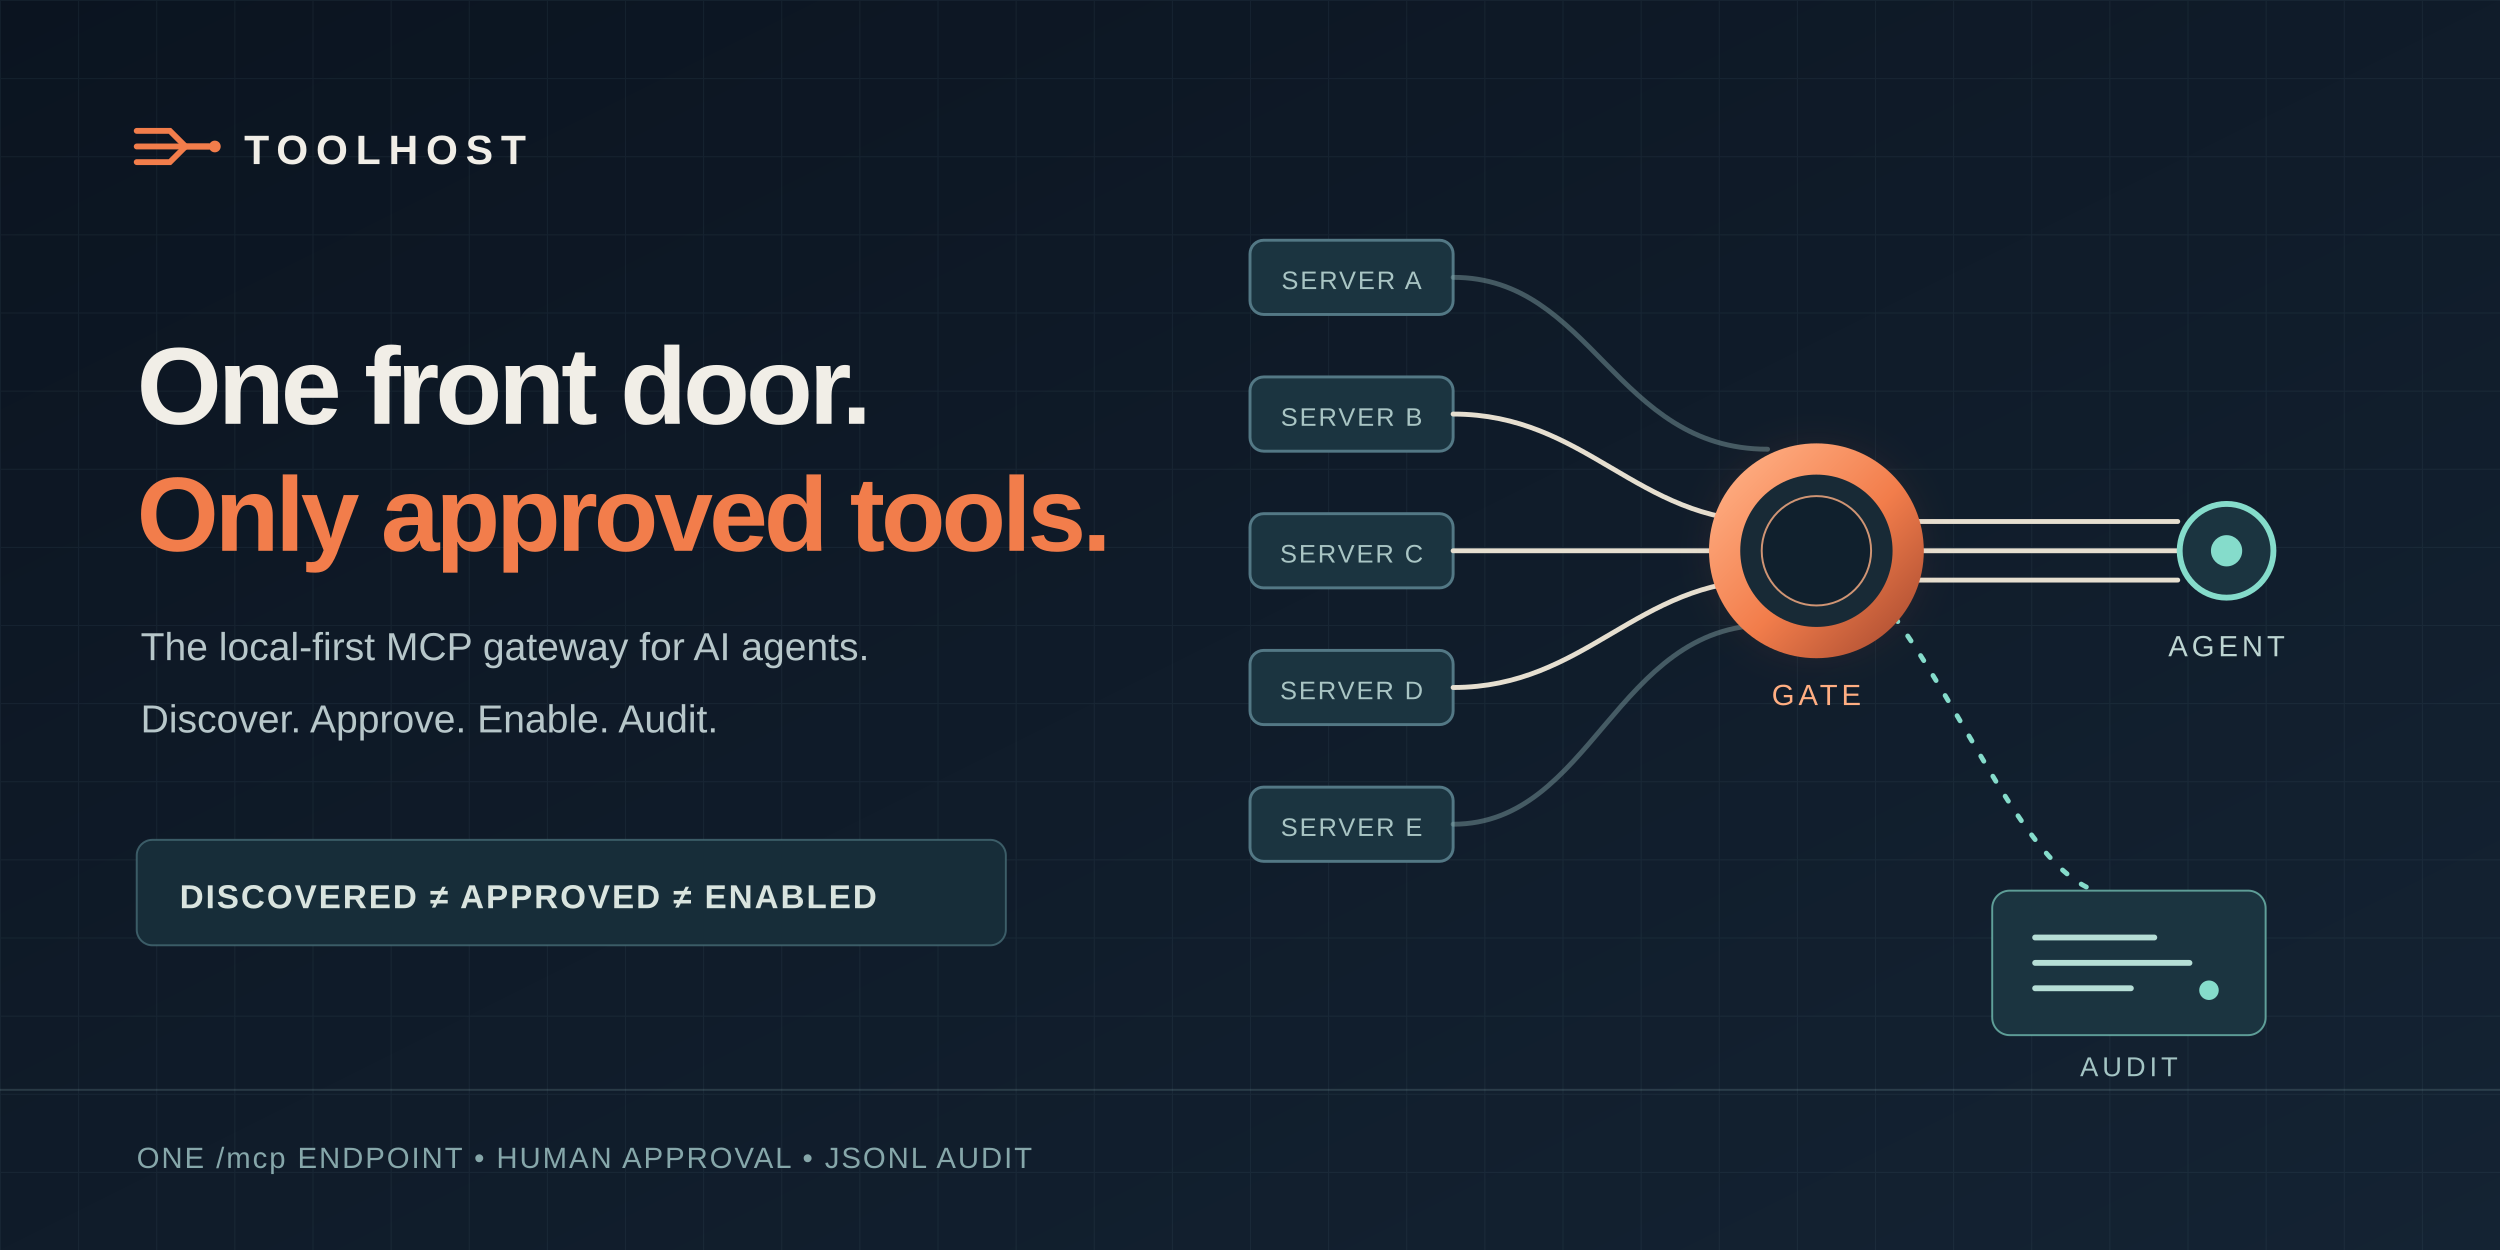
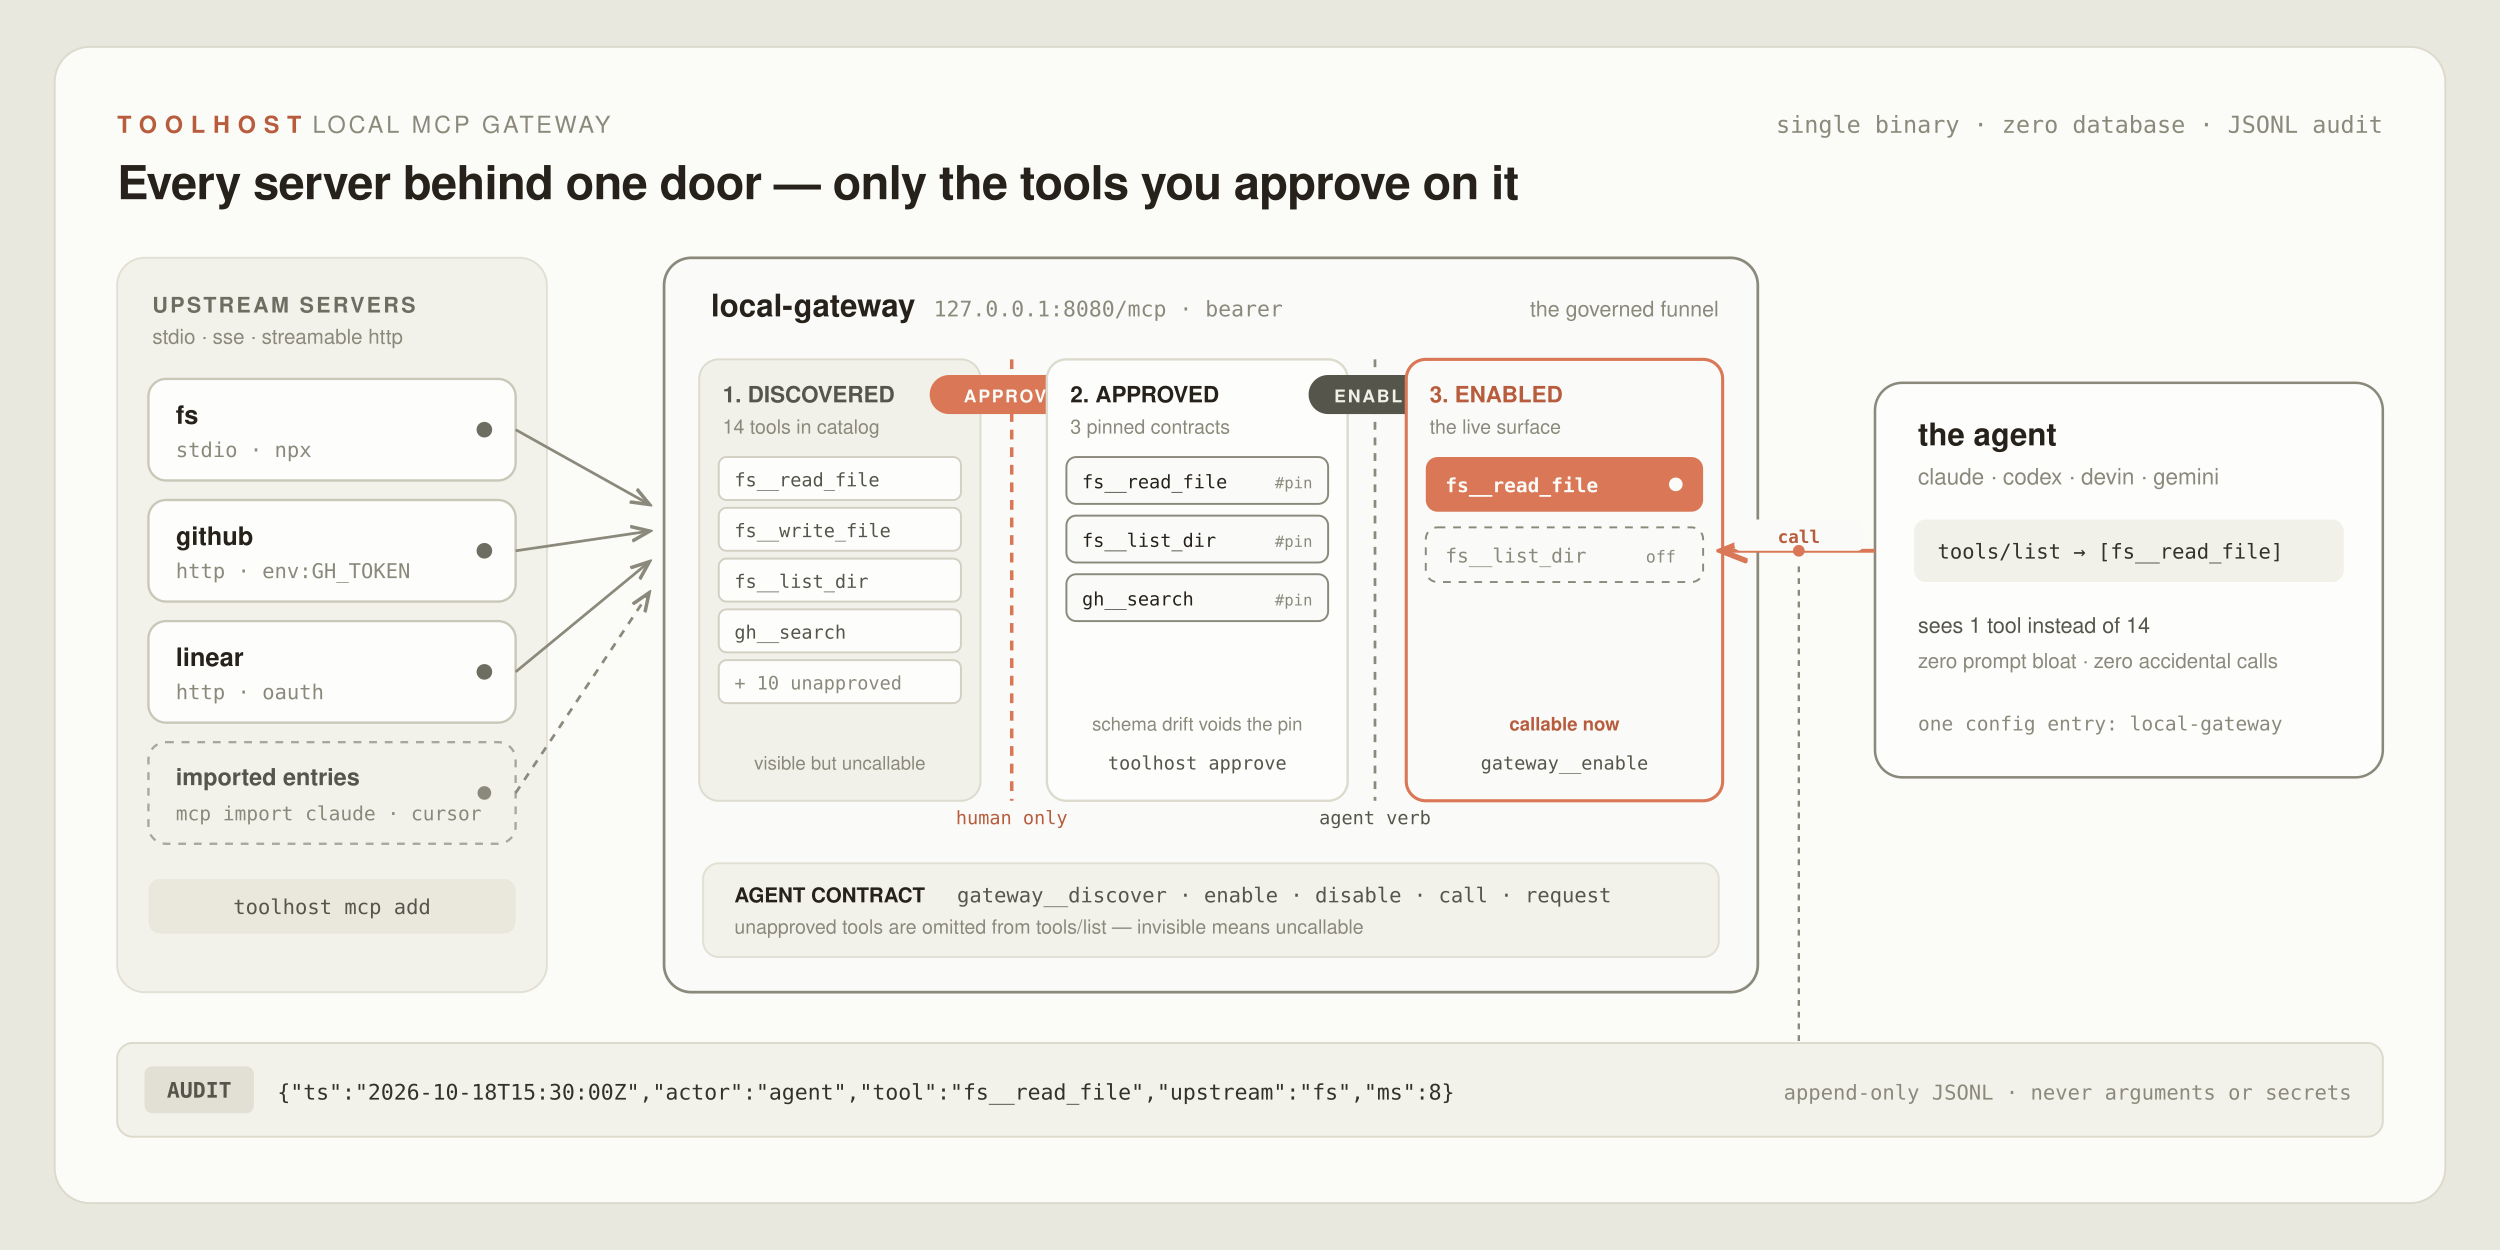
<svg xmlns="http://www.w3.org/2000/svg" width="1280" height="640" viewBox="0 0 1280 640" role="img" aria-labelledby="title desc">
  <defs>
-     <linearGradient id="background" x1="0" y1="0" x2="1" y2="1">
-       <stop offset="0" stop-color="#0b1420" />
-       <stop offset="1" stop-color="#142333" />
-     </linearGradient>
-     <linearGradient id="gate" x1="0" y1="0" x2="1" y2="1">
-       <stop offset="0" stop-color="#ffb085" />
-       <stop offset=".55" stop-color="#f27d4b" />
-       <stop offset="1" stop-color="#ad4e32" />
-     </linearGradient>
-     <pattern id="grid" width="40" height="40" patternUnits="userSpaceOnUse">
-       <path d="M40 0H0V40" fill="none" stroke="#8db1bb" stroke-opacity=".07" />
-     </pattern>
-     <filter id="glow" x="-50%" y="-50%" width="200%" height="200%">
-       <feGaussianBlur stdDeviation="12" />
-     </filter>
+     <marker id="ah-neutral" viewBox="0 0 10 8" refX="8" refY="4" markerWidth="8" markerHeight="8" orient="auto">
+       <path d="M0 .6 L8.6 4 L0 7.4" fill="none" stroke="#8A897B" stroke-width="1.6" />
+     </marker>
+     <marker id="ah-clay" viewBox="0 0 10 8" refX="8" refY="4" markerWidth="8" markerHeight="8" orient="auto">
+       <path d="M0 .6 L8.6 4 L0 7.4" fill="none" stroke="#D97757" stroke-width="1.8" />
+     </marker>
  </defs>
-   <rect width="1280" height="640" fill="url(#background)" />
-   <rect width="1280" height="640" fill="url(#grid)" />
-   <path d="M0 558H1280" stroke="#9dc5c2" stroke-opacity=".18" />
-   <g font-family="Arial, Helvetica, sans-serif">
-     <g transform="translate(70 62)" fill="none" stroke="#f27d4b" stroke-width="3" stroke-linecap="round">
-       <path d="M0 5H17L25 13H37" />
-       <path d="M0 13H37" />
-       <path d="M0 21H17L25 13" />
-       <circle cx="40" cy="13" r="3" fill="#f27d4b" stroke="none" />
+   <rect width="1280" height="640" fill="#E9E8DE" />
+   <rect x="28" y="24" width="1224" height="592" rx="18" fill="#FBFBF7" stroke="#DCDACC" stroke-width="1" />
+   <g font-family="ui-sans-serif,-apple-system,'Segoe UI',Helvetica,Arial,sans-serif">
+     <text x="60" y="68" fill="#B85C3E" font-size="12" letter-spacing="4" font-weight="700">TOOLHOST</text>
+     <text x="160" y="68" fill="#8A897B" font-size="12" letter-spacing="1.5">LOCAL MCP GATEWAY</text>
+     <text x="60" y="102" fill="#26221B" font-size="24" font-weight="700" letter-spacing="-.3">Every server behind one door — only the tools you approve on it</text>
+     <text x="1220" y="68" fill="#8A897B" font-size="12" text-anchor="end" font-family="ui-monospace,SFMono-Regular,Menlo,monospace">single binary · zero database · JSONL audit</text>
+     <rect x="60" y="132" width="220" height="376" rx="14" fill="#F3F2EA" stroke="#E2E0D4" stroke-width="1" />
+     <text x="78" y="160" fill="#6E6D62" font-size="11" font-weight="700" letter-spacing="1.2">UPSTREAM SERVERS</text>
+     <text x="78" y="176" fill="#8A897B" font-size="10.5">stdio · sse · streamable http</text>
+     <g>
+       <rect x="76" y="194" width="188" height="52" rx="9" fill="#FDFDFB" stroke="#C9C7B8" stroke-width="1.2" />
+       <text x="90" y="217" fill="#26221B" font-weight="600" font-size="13">fs</text>
+       <text x="90" y="234" fill="#8A897B" font-size="10.5" font-family="ui-monospace,SFMono-Regular,Menlo,monospace">stdio · npx</text>
+       <circle cx="248" cy="220" r="4" fill="#6E6D62" />
    </g>
-     <text x="125" y="84" fill="#f1eee7" font-size="21" font-weight="700" letter-spacing="4">TOOLHOST</text>
-     <text x="70" y="217" fill="#f1eee7" font-size="56" font-weight="700" letter-spacing="-2">One front door.</text>
-     <text x="70" y="282" fill="#f27d4b" font-size="54" font-weight="700" letter-spacing="-2">Only approved tools.</text>
-     <text x="72" y="338" fill="#b7c7ca" font-size="20">The local-first MCP gateway for AI agents.</text>
-     <text x="72" y="375" fill="#b7c7ca" font-size="20">Discover. Approve. Enable. Audit.</text>
-     <rect x="70" y="430" width="445" height="54" rx="8" fill="#172d39" stroke="#4e7580" stroke-opacity=".7" />
-     <text x="92" y="465" fill="#d9e4df" font-size="17" font-weight="700" letter-spacing="1">DISCOVERED  ≠  APPROVED  ≠  ENABLED</text>
-     <text x="70" y="598" fill="#86a7aa" font-size="15" letter-spacing="1">ONE /mcp ENDPOINT  •  HUMAN APPROVAL  •  JSONL AUDIT</text>
-   </g>
-   <g fill="#1b3440" stroke="#537885" stroke-width="1.5">
-     <rect x="640" y="123" width="104" height="38" rx="7" />
-     <rect x="640" y="193" width="104" height="38" rx="7" />
-     <rect x="640" y="263" width="104" height="38" rx="7" />
-     <rect x="640" y="333" width="104" height="38" rx="7" />
-     <rect x="640" y="403" width="104" height="38" rx="7" />
-   </g>
-   <g fill="#a9c5c4" font-family="Arial, Helvetica, sans-serif" font-size="13" text-anchor="middle" letter-spacing="1">
-     <text x="692" y="148">SERVER A</text>
-     <text x="692" y="218">SERVER B</text>
-     <text x="692" y="288">SERVER C</text>
-     <text x="692" y="358">SERVER D</text>
-     <text x="692" y="428">SERVER E</text>
-   </g>
-   <g fill="none" stroke-width="2.5" stroke-linecap="round">
-     <path d="M744 142C815 142 827 230 905 230" stroke="#86a7aa" stroke-opacity=".45" />
-     <path d="M744 212C812 212 838 267 905 267" stroke="#e6dfd0" />
-     <path d="M744 282H905" stroke="#e6dfd0" />
-     <path d="M744 352C812 352 838 297 905 297" stroke="#e6dfd0" />
-     <path d="M744 422C815 422 827 320 905 320" stroke="#86a7aa" stroke-opacity=".45" />
-     <path d="M955 267H1115" stroke="#e6dfd0" />
-     <path d="M955 282H1115" stroke="#e6dfd0" />
-     <path d="M955 297H1115" stroke="#e6dfd0" />
-     <path d="M955 297C1000 348 1032 438 1070 455" stroke="#85dccb" stroke-dasharray="3 9" />
-   </g>
-   <circle cx="930" cy="282" r="45" fill="#f27d4b" opacity=".25" filter="url(#glow)" />
-   <circle cx="930" cy="282" r="47" fill="#182a36" stroke="url(#gate)" stroke-width="16" />
-   <circle cx="930" cy="282" r="28" fill="#10202d" stroke="#ffb085" stroke-opacity=".8" />
-   <circle cx="1140" cy="282" r="24" fill="#1b3440" stroke="#85dccb" stroke-width="3" />
-   <circle cx="1140" cy="282" r="8" fill="#85dccb" />
-   <g font-family="Arial, Helvetica, sans-serif" text-anchor="middle">
-     <text x="1140" y="336" fill="#bdd5d2" font-size="15" letter-spacing="2">AGENT</text>
-     <text x="930" y="361" fill="#ffae82" font-size="15" letter-spacing="2">GATE</text>
-   </g>
-   <g transform="translate(1020 456)">
-     <rect width="140" height="74" rx="9" fill="#1b3440" stroke="#85dccb" stroke-opacity=".65" />
-     <path d="M22 24H83M22 37H101M22 50H71" stroke="#b6ded6" stroke-width="3" stroke-linecap="round" />
-     <circle cx="111" cy="51" r="5" fill="#85dccb" />
-     <text x="70" y="95" fill="#a4c5c4" font-family="Arial, Helvetica, sans-serif" font-size="14" text-anchor="middle" letter-spacing="2">AUDIT</text>
+     <g>
+       <rect x="76" y="256" width="188" height="52" rx="9" fill="#FDFDFB" stroke="#C9C7B8" stroke-width="1.2" />
+       <text x="90" y="279" fill="#26221B" font-weight="600" font-size="13">github</text>
+       <text x="90" y="296" fill="#8A897B" font-size="10.5" font-family="ui-monospace,SFMono-Regular,Menlo,monospace">http · env:GH_TOKEN</text>
+       <circle cx="248" cy="282" r="4" fill="#6E6D62" />
+     </g>
+     <g>
+       <rect x="76" y="318" width="188" height="52" rx="9" fill="#FDFDFB" stroke="#C9C7B8" stroke-width="1.2" />
+       <text x="90" y="341" fill="#26221B" font-weight="600" font-size="13">linear</text>
+       <text x="90" y="358" fill="#8A897B" font-size="10.5" font-family="ui-monospace,SFMono-Regular,Menlo,monospace">http · oauth</text>
+       <circle cx="248" cy="344" r="4" fill="#6E6D62" />
+     </g>
+     <g>
+       <rect x="76" y="380" width="188" height="52" rx="9" fill="none" stroke="#A8A79B" stroke-width="1.2" stroke-dasharray="4 4" />
+       <text x="90" y="402" fill="#55554B" font-weight="600" font-size="12">imported entries</text>
+       <text x="90" y="420" fill="#8A897B" font-size="10" font-family="ui-monospace,SFMono-Regular,Menlo,monospace">mcp import claude · cursor</text>
+       <circle cx="248" cy="406" r="3.5" fill="#8A897B" />
+     </g>
+     <g font-family="ui-monospace,SFMono-Regular,Menlo,monospace" font-size="10.5">
+       <rect x="76" y="450" width="188" height="28" rx="6" fill="#EAE8DD" />
+       <text x="170" y="468" fill="#55554B" text-anchor="middle">toolhost mcp add</text>
+     </g>
+     <g fill="none" stroke="#8A897B" stroke-width="1.4">
+       <path d="M264 220 L 332 258" marker-end="url(#ah-neutral)" />
+       <path d="M264 282 L 332 272" marker-end="url(#ah-neutral)" />
+       <path d="M264 344 L 332 288" marker-end="url(#ah-neutral)" />
+       <path d="M264 406 L 332 304" stroke-dasharray="4 4" marker-end="url(#ah-neutral)" />
+     </g>
+     <rect x="340" y="132" width="560" height="376" rx="14" fill="#FAFBF8" stroke="#8A897B" stroke-width="1.4" />
+     <text x="364" y="162" fill="#26221B" font-size="16" font-weight="700">local-gateway</text>
+     <text x="478" y="162" fill="#8A897B" font-size="11" font-family="ui-monospace,SFMono-Regular,Menlo,monospace">127.0.0.1:8080/mcp · bearer</text>
+     <text x="880" y="162" fill="#8A897B" font-size="11" text-anchor="end">the governed funnel</text>
+     <rect x="358" y="184" width="144" height="226" rx="10" fill="#F1F1E9" stroke="#DDDBCF" stroke-width="1" />
+     <text x="370" y="206" fill="#55554B" font-size="11.5" font-weight="700">1. DISCOVERED</text>
+     <text x="370" y="222" fill="#8A897B" font-size="10">14 tools in catalog</text>
+     <g font-family="ui-monospace,SFMono-Regular,Menlo,monospace" font-size="9.5">
+       <rect x="368" y="234" width="124" height="22" rx="4" fill="#FDFDFB" stroke="#D2D0C2" />
+       <text x="376" y="249" fill="#55554B">fs__read_file</text>
+       <rect x="368" y="260" width="124" height="22" rx="4" fill="#FDFDFB" stroke="#D2D0C2" />
+       <text x="376" y="275" fill="#55554B">fs__write_file</text>
+       <rect x="368" y="286" width="124" height="22" rx="4" fill="#FDFDFB" stroke="#D2D0C2" />
+       <text x="376" y="301" fill="#55554B">fs__list_dir</text>
+       <rect x="368" y="312" width="124" height="22" rx="4" fill="#FDFDFB" stroke="#D2D0C2" />
+       <text x="376" y="327" fill="#55554B">gh__search</text>
+       <rect x="368" y="338" width="124" height="22" rx="4" fill="#FDFDFB" stroke="#D2D0C2" />
+       <text x="376" y="353" fill="#8A897B">+ 10 unapproved</text>
+     </g>
+     <text x="430" y="394" fill="#8A897B" font-size="9.5" text-anchor="middle">visible but uncallable</text>
+     <path d="M518 184 V 410" stroke="#D97757" stroke-width="1.8" stroke-dasharray="5 4" />
+     <g transform="translate(518, 204)">
+       <rect x="-42" y="-12" width="84" height="20" rx="10" fill="#D97757" />
+       <text x="0" y="2" fill="#FBFBF7" font-size="9" font-weight="700" text-anchor="middle" letter-spacing="1">APPROVE</text>
+     </g>
+     <text x="518" y="422" fill="#B85C3E" font-size="9.5" text-anchor="middle" font-family="ui-monospace,SFMono-Regular,Menlo,monospace">human only</text>
+     <rect x="536" y="184" width="154" height="226" rx="10" fill="#FDFDFB" stroke="#DCDACC" stroke-width="1.2" />
+     <text x="548" y="206" fill="#26221B" font-size="11.5" font-weight="700">2. APPROVED</text>
+     <text x="548" y="222" fill="#8A897B" font-size="10">3 pinned contracts</text>
+     <g font-family="ui-monospace,SFMono-Regular,Menlo,monospace" font-size="9.5">
+       <rect x="546" y="234" width="134" height="24" rx="5" fill="#FAFBF8" stroke="#8A897B" stroke-width="1" />
+       <text x="554" y="250" fill="#26221B">fs__read_file</text>
+       <text x="672" y="250" fill="#8A897B" font-size="8" text-anchor="end">#pin</text>
+       <rect x="546" y="264" width="134" height="24" rx="5" fill="#FAFBF8" stroke="#8A897B" stroke-width="1" />
+       <text x="554" y="280" fill="#26221B">fs__list_dir</text>
+       <text x="672" y="280" fill="#8A897B" font-size="8" text-anchor="end">#pin</text>
+       <rect x="546" y="294" width="134" height="24" rx="5" fill="#FAFBF8" stroke="#8A897B" stroke-width="1" />
+       <text x="554" y="310" fill="#26221B">gh__search</text>
+       <text x="672" y="310" fill="#8A897B" font-size="8" text-anchor="end">#pin</text>
+     </g>
+     <text x="613" y="374" fill="#8A897B" font-size="9.5" text-anchor="middle">schema drift voids the pin</text>
+     <text x="613" y="394" fill="#55554B" font-size="9.5" font-family="ui-monospace,SFMono-Regular,Menlo,monospace" text-anchor="middle">toolhost approve</text>
+     <path d="M704 184 V 410" stroke="#8A897B" stroke-width="1.4" stroke-dasharray="4 4" />
+     <g transform="translate(704, 204)">
+       <rect x="-34" y="-12" width="68" height="20" rx="10" fill="#55554B" />
+       <text x="0" y="2" fill="#F1F1E9" font-size="9" font-weight="700" text-anchor="middle" letter-spacing="1">ENABLE</text>
+     </g>
+     <text x="704" y="422" fill="#55554B" font-size="9.5" text-anchor="middle" font-family="ui-monospace,SFMono-Regular,Menlo,monospace">agent verb</text>
+     <rect x="720" y="184" width="162" height="226" rx="10" fill="#FAFBF8" stroke="#D97757" stroke-width="1.6" />
+     <text x="732" y="206" fill="#B85C3E" font-size="11.5" font-weight="700">3. ENABLED</text>
+     <text x="732" y="222" fill="#8A897B" font-size="10">the live surface</text>
+     <g font-family="ui-monospace,SFMono-Regular,Menlo,monospace" font-size="10">
+       <rect x="730" y="234" width="142" height="28" rx="6" fill="#D97757" />
+       <text x="740" y="252" fill="#FBFBF7" font-weight="700">fs__read_file</text>
+       <circle cx="858" cy="248" r="3.5" fill="#FBFBF7" />
+       <rect x="730" y="270" width="142" height="28" rx="6" fill="none" stroke="#8A897B" stroke-width="1" stroke-dasharray="4 4" />
+       <text x="740" y="288" fill="#8A897B">fs__list_dir</text>
+       <text x="858" y="288" fill="#8A897B" font-size="8.5" text-anchor="end">off</text>
+     </g>
+     <text x="801" y="374" fill="#B85C3E" font-size="9.5" font-weight="600" text-anchor="middle">callable now</text>
+     <text x="801" y="394" fill="#55554B" font-size="9.5" font-family="ui-monospace,SFMono-Regular,Menlo,monospace" text-anchor="middle">gateway__enable</text>
+     <g transform="translate(360, 442)">
+       <rect x="0" y="0" width="520" height="48" rx="8" fill="#F3F2EA" stroke="#E2E0D4" stroke-width="1" />
+       <text x="16" y="20" fill="#26221B" font-size="10.5" font-weight="700">AGENT CONTRACT</text>
+       <text x="130" y="20" fill="#55554B" font-size="10.5" font-family="ui-monospace,SFMono-Regular,Menlo,monospace">gateway__discover · enable · disable · call · request</text>
+       <text x="16" y="36" fill="#8A897B" font-size="10">unapproved tools are omitted from tools/list — invisible means uncallable</text>
+     </g>
+     <rect x="960" y="196" width="260" height="202" rx="14" fill="#FDFDFB" stroke="#8A897B" stroke-width="1.3" />
+     <text x="982" y="228" fill="#26221B" font-size="16" font-weight="700">the agent</text>
+     <text x="982" y="248" fill="#8A897B" font-size="11.5">claude · codex · devin · gemini</text>
+     <g font-family="ui-monospace,SFMono-Regular,Menlo,monospace" font-size="10.5">
+       <rect x="980" y="266" width="220" height="32" rx="6" fill="#F1F1E9" />
+       <text x="992" y="286" fill="#33322A">tools/list → [fs__read_file]</text>
+     </g>
+     <text x="982" y="324" fill="#55554B" font-size="11">sees 1 tool instead of 14</text>
+     <text x="982" y="342" fill="#8A897B" font-size="10.5">zero prompt bloat · zero accidental calls</text>
+     <text x="982" y="374" fill="#8A897B" font-size="10" font-family="ui-monospace,SFMono-Regular,Menlo,monospace">one config entry: local-gateway</text>
+     <path d="M960 282 H 882" stroke="#D97757" stroke-width="2" marker-end="url(#ah-clay)" fill="none" />
+     <rect x="888" y="266" width="66" height="16" rx="3" fill="#FAFBF8" />
+     <text x="921" y="278" fill="#B85C3E" font-size="9" font-family="ui-monospace,SFMono-Regular,Menlo,monospace" font-weight="700" text-anchor="middle">call</text>
+     <path d="M921 290 V 534" stroke="#8A897B" stroke-width="1.2" stroke-dasharray="3 3" fill="none" />
+     <circle cx="921" cy="282" r="3" fill="#D97757" />
+     <rect x="60" y="534" width="1160" height="48" rx="8" fill="#F3F2EA" stroke="#DCDACC" stroke-width="1" />
+     <g font-family="ui-monospace,SFMono-Regular,Menlo,monospace" font-size="11">
+       <rect x="74" y="546" width="56" height="24" rx="4" fill="#E2E0D4" />
+       <text x="102" y="562" fill="#55554B" font-weight="700" text-anchor="middle">AUDIT</text>
+       <text x="142" y="563" fill="#33322A">{"ts":"2026-10-18T15:30:00Z","actor":"agent","tool":"fs__read_file","upstream":"fs","ms":8}</text>
+       <text x="1204" y="563" fill="#8A897B" font-size="10.5" text-anchor="end">append-only JSONL · never arguments or secrets</text>
+     </g>
  </g>
</svg>
